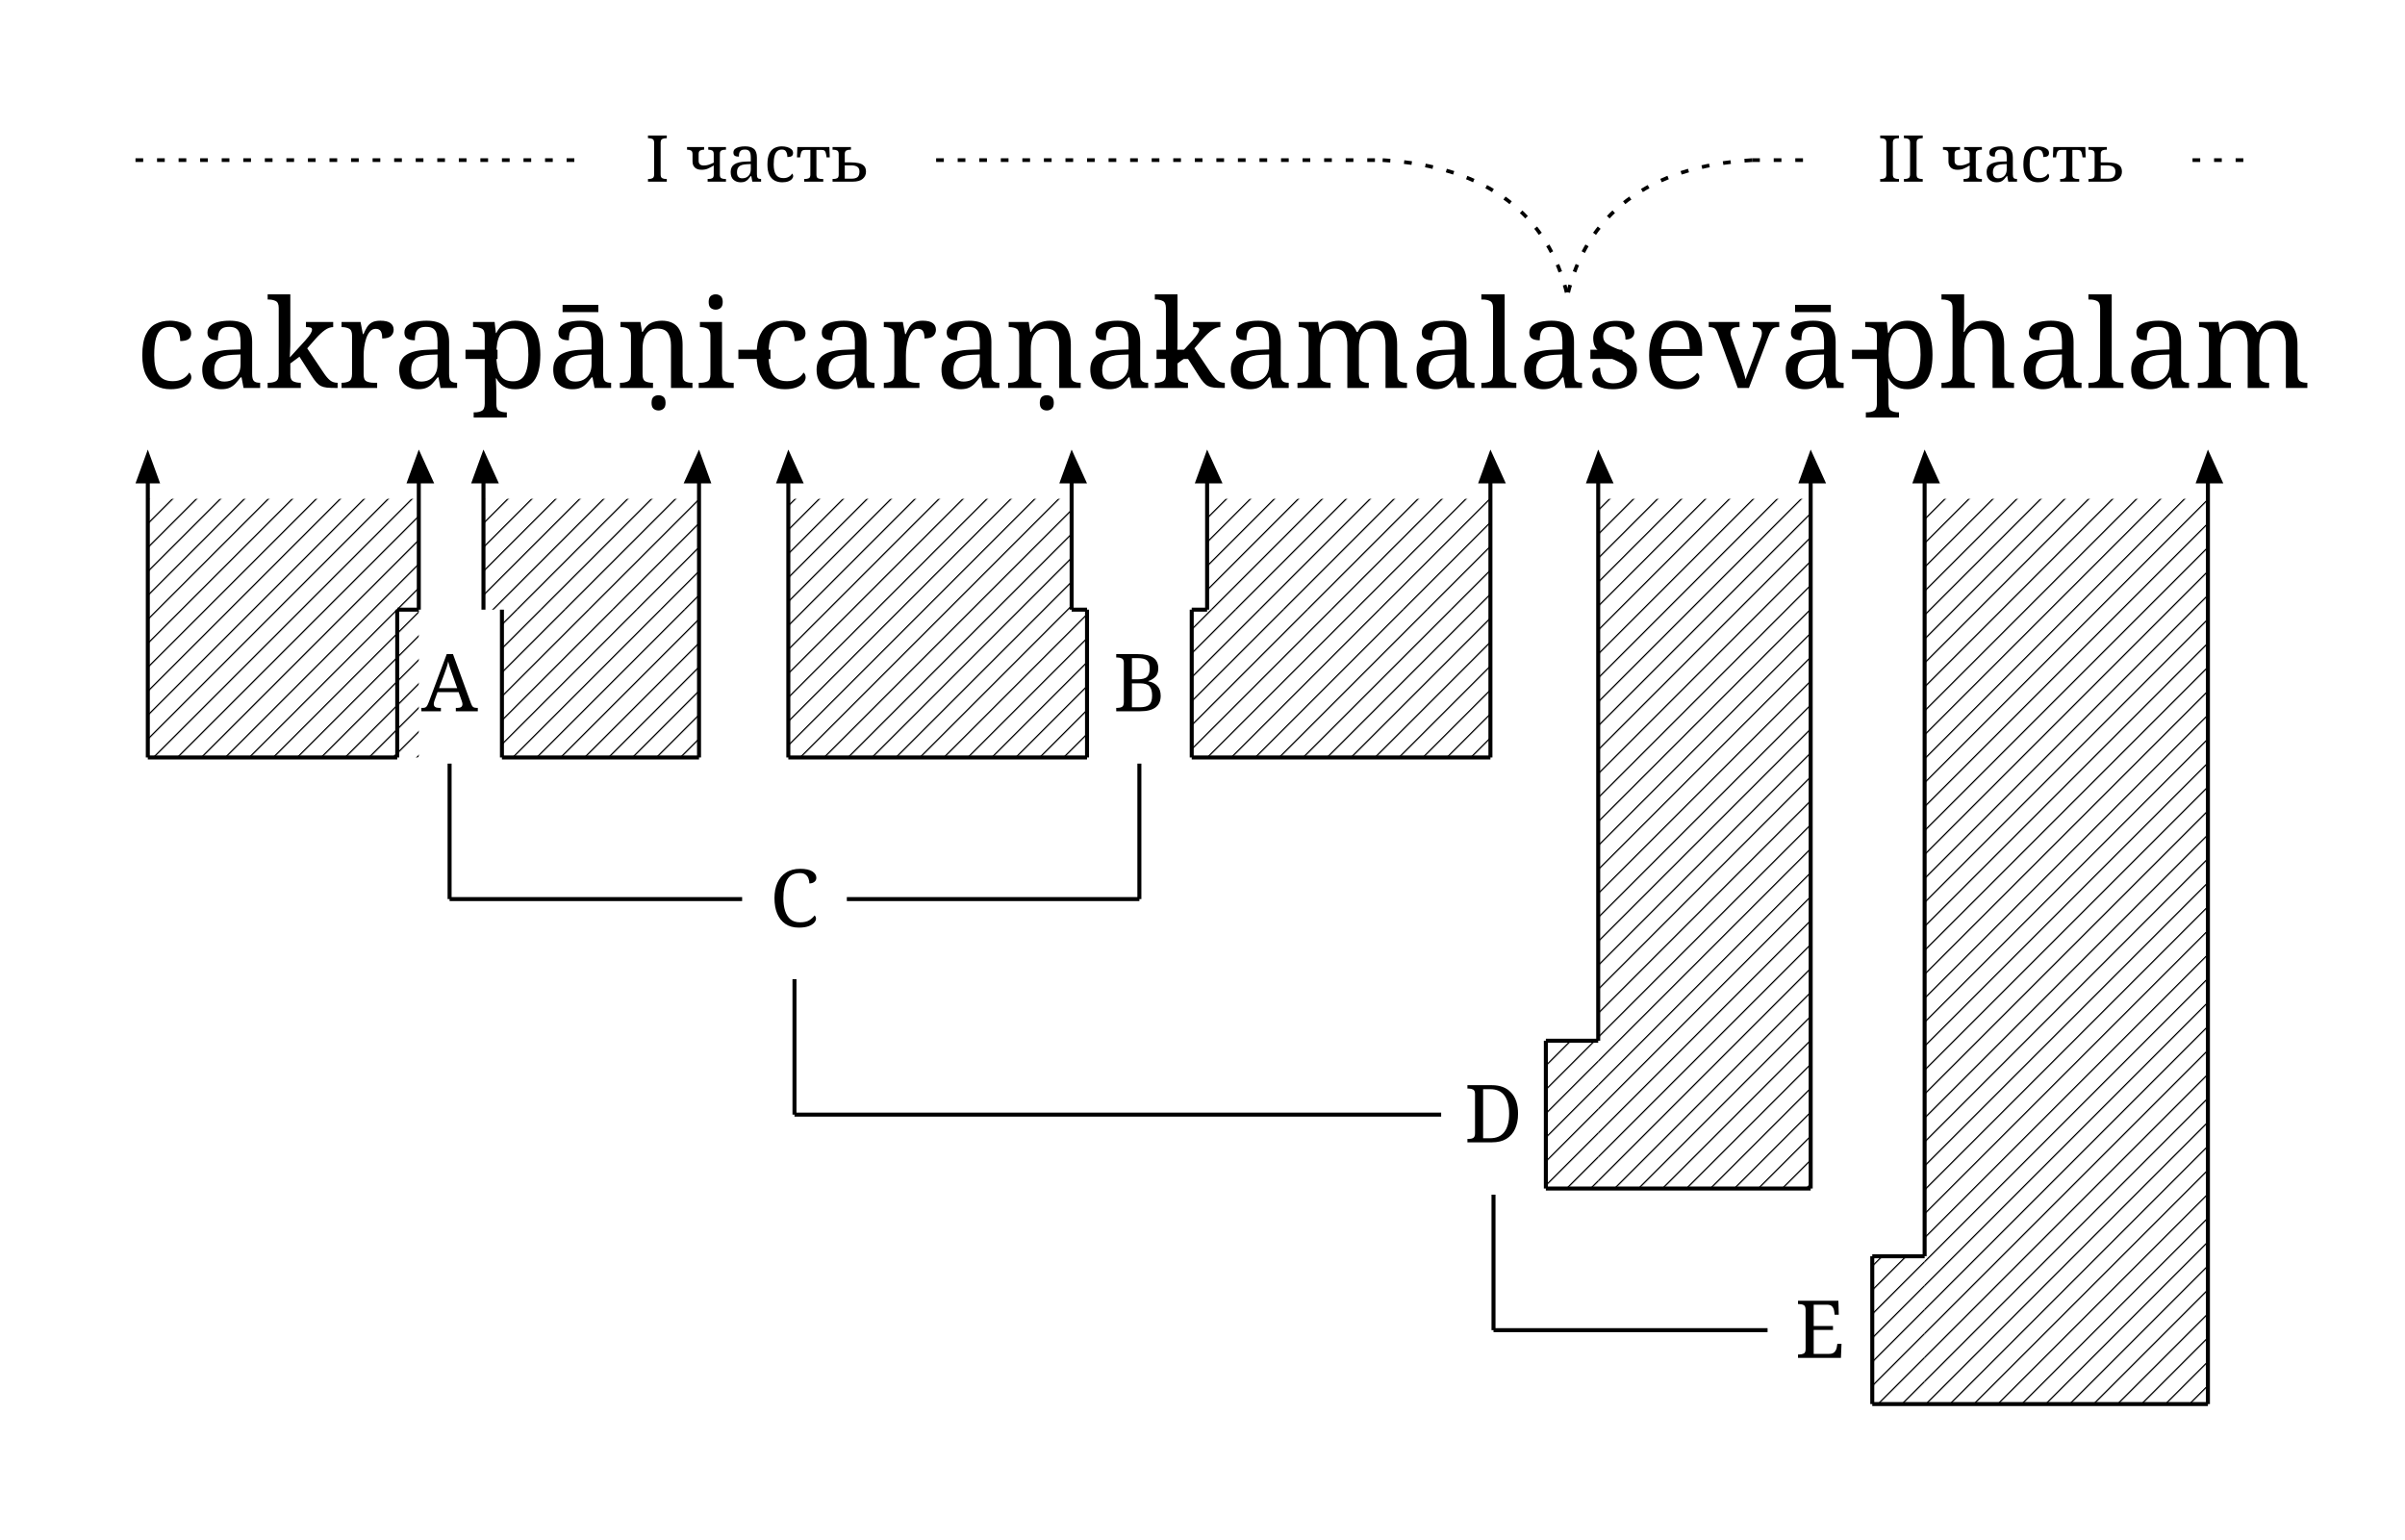
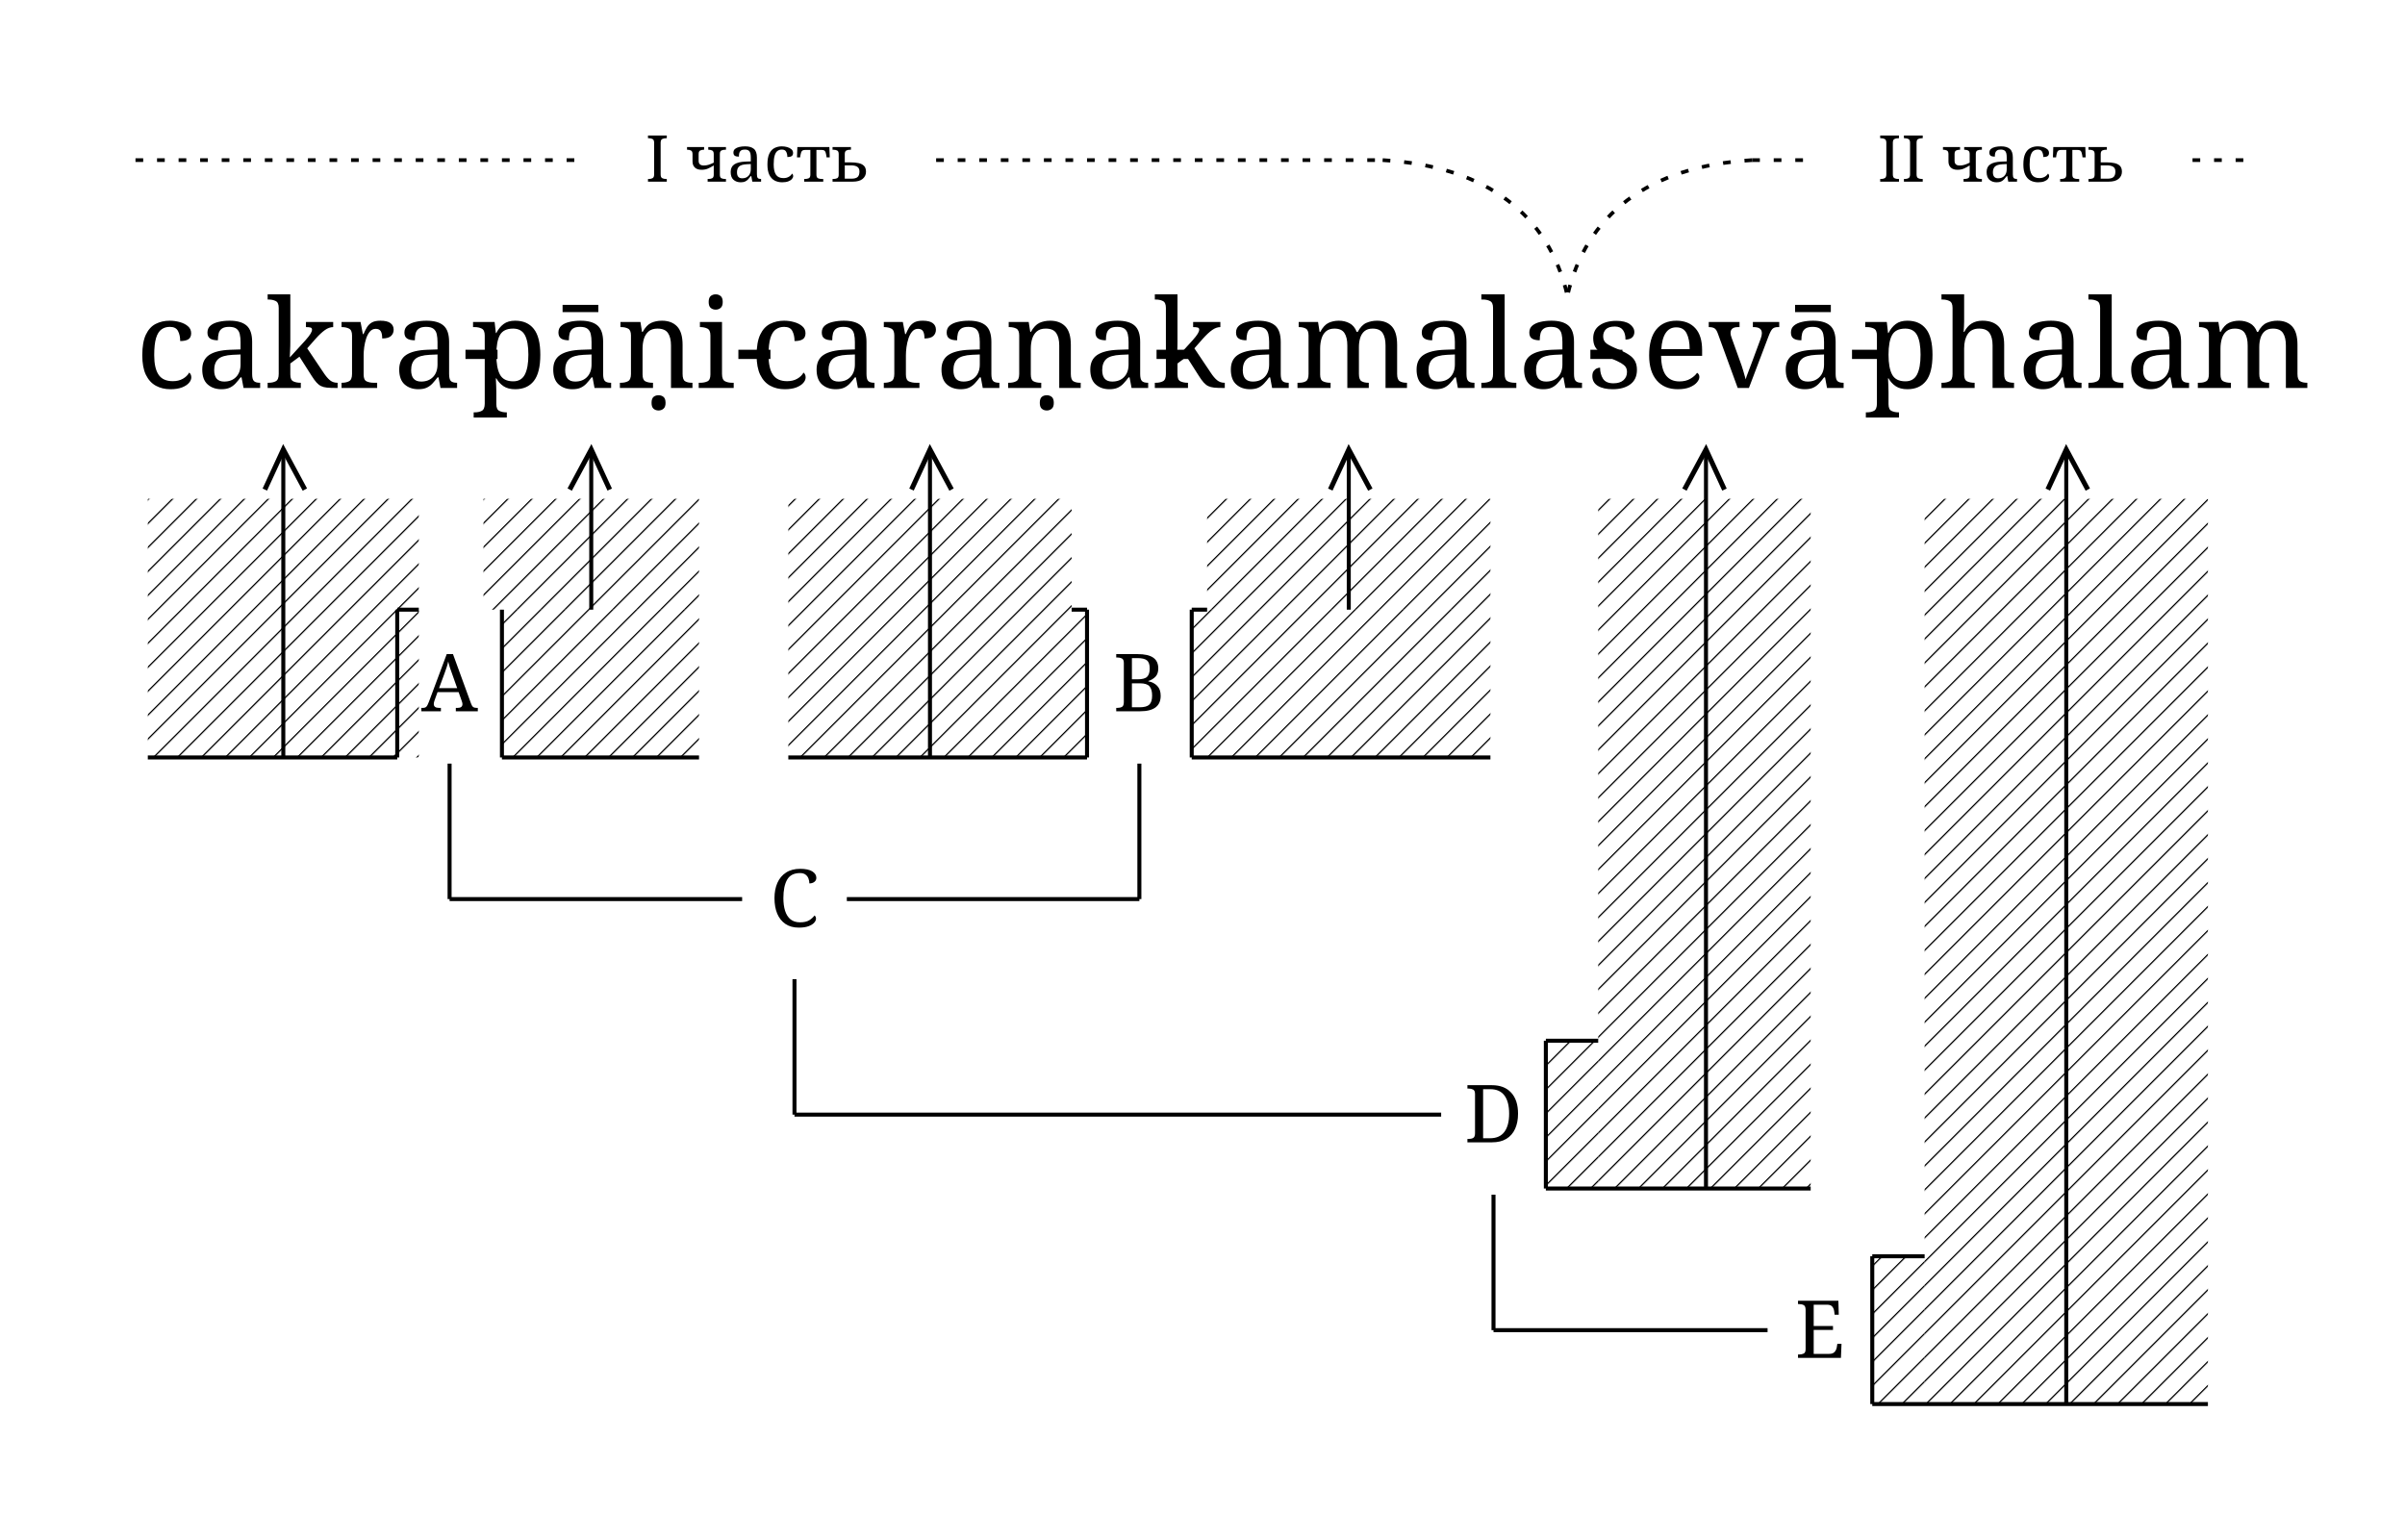
<svg xmlns="http://www.w3.org/2000/svg" viewBox="0 0 781 500" role="img" font-family="'Klammer Serif', 'Charis SIL', Charis, 'Gentium Plus', Georgia, serif">
  <defs>
    <pattern id="hatch" width="5.5" height="5.5" patternUnits="userSpaceOnUse" patternTransform="rotate(45)">
      <line x1="0" y1="0" x2="0" y2="5.5" stroke="currentColor" stroke-width="0.8" />
    </pattern>
  </defs>
  <line x1="44" y1="52" x2="188" y2="52" stroke="currentColor" stroke-width="1.2" stroke-dasharray="2.5 4.5" />
  <line x1="304" y1="52" x2="449" y2="52" stroke="currentColor" stroke-width="1.2" stroke-dasharray="2.5 4.5" />
  <line x1="569" y1="52" x2="588" y2="52" stroke="currentColor" stroke-width="1.2" stroke-dasharray="2.5 4.5" />
  <line x1="712" y1="52" x2="731" y2="52" stroke="currentColor" stroke-width="1.2" stroke-dasharray="2.5 4.5" />
  <path d="M449 52 C 483 54 503 70 509 96" fill="none" stroke="currentColor" stroke-width="1.2" stroke-dasharray="2.5 4.5" />
  <path d="M569 52 C 535 54 515 70 509 96" fill="none" stroke="currentColor" stroke-width="1.2" stroke-dasharray="2.5 4.5" />
  <text x="246" y="59" font-size="21" text-anchor="middle" fill="currentColor">I часть</text>
  <text x="650" y="59" font-size="21" text-anchor="middle" fill="currentColor">II часть</text>
  <text y="126" font-size="40" fill="currentColor">
    <tspan x="44.0">cakra-</tspan>
    <tspan x="153.1">pāṇi-</tspan>
    <tspan x="243.5">caraṇa-</tspan>
    <tspan x="374.3">kamala-</tspan>
    <tspan x="515.3">sevā-</tspan>
    <tspan x="605.2">phalam</tspan>
  </text>
  <rect x="48" y="162" width="88" height="84" fill="url(#hatch)" />
-   <path d="M48 146 L44 157 L52 157 Z" fill="currentColor" />
-   <path d="M136 146 L132 157 L141 157 Z" fill="currentColor" />
-   <line x1="48" y1="155" x2="48" y2="246" stroke="currentColor" stroke-width="1.3" />
-   <line x1="136" y1="155" x2="136" y2="198" stroke="currentColor" stroke-width="1.3" />
-   <line x1="136" y1="198" x2="129" y2="198" stroke="currentColor" stroke-width="1.3" />
+   <path d="M86 159 L92 146 L99 159" fill="none" stroke="currentColor" stroke-width="1.6" />
+   <line x1="92" y1="146" x2="92" y2="246" stroke="currentColor" stroke-width="1.3" />
  <line x1="48" y1="246" x2="129" y2="246" stroke="currentColor" stroke-width="1.3" />
-   <line x1="129" y1="198" x2="129" y2="246" stroke="currentColor" stroke-width="1.3" />
  <rect x="157" y="162" width="70" height="36" fill="url(#hatch)" />
  <rect x="163" y="198" width="64" height="48" fill="url(#hatch)" />
-   <path d="M157 146 L153 157 L162 157 Z" fill="currentColor" />
-   <path d="M227 146 L222 157 L231 157 Z" fill="currentColor" />
-   <line x1="157" y1="155" x2="157" y2="198" stroke="currentColor" stroke-width="1.3" />
-   <line x1="227" y1="155" x2="227" y2="246" stroke="currentColor" stroke-width="1.3" />
+   <path d="M185 159 L192 146 L198 159" fill="none" stroke="currentColor" stroke-width="1.6" />
+   <line x1="192" y1="146" x2="192" y2="198" stroke="currentColor" stroke-width="1.3" />
+   <line x1="136" y1="198" x2="129" y2="198" stroke="currentColor" stroke-width="1.3" />
+   <line x1="129" y1="198" x2="129" y2="246" stroke="currentColor" stroke-width="1.3" />
  <line x1="163" y1="198" x2="163" y2="246" stroke="currentColor" stroke-width="1.3" />
  <line x1="163" y1="246" x2="227" y2="246" stroke="currentColor" stroke-width="1.3" />
  <text x="146" y="231" font-size="26" text-anchor="middle" fill="currentColor">A</text>
  <rect x="256" y="162" width="92" height="84" fill="url(#hatch)" />
  <rect x="348" y="198" width="5" height="48" fill="url(#hatch)" />
-   <path d="M256 146 L252 157 L261 157 Z" fill="currentColor" />
-   <path d="M348 146 L344 157 L353 157 Z" fill="currentColor" />
-   <line x1="256" y1="155" x2="256" y2="246" stroke="currentColor" stroke-width="1.3" />
-   <line x1="348" y1="155" x2="348" y2="198" stroke="currentColor" stroke-width="1.3" />
-   <line x1="348" y1="198" x2="353" y2="198" stroke="currentColor" stroke-width="1.3" />
+   <path d="M296 159 L302 146 L309 159" fill="none" stroke="currentColor" stroke-width="1.6" />
+   <line x1="302" y1="146" x2="302" y2="246" stroke="currentColor" stroke-width="1.3" />
  <line x1="256" y1="246" x2="353" y2="246" stroke="currentColor" stroke-width="1.3" />
-   <line x1="353" y1="198" x2="353" y2="246" stroke="currentColor" stroke-width="1.3" />
  <rect x="392" y="162" width="92" height="36" fill="url(#hatch)" />
  <rect x="387" y="198" width="97" height="48" fill="url(#hatch)" />
-   <path d="M392 146 L388 157 L397 157 Z" fill="currentColor" />
-   <path d="M484 146 L480 157 L489 157 Z" fill="currentColor" />
-   <line x1="392" y1="155" x2="392" y2="198" stroke="currentColor" stroke-width="1.3" />
-   <line x1="484" y1="155" x2="484" y2="246" stroke="currentColor" stroke-width="1.3" />
+   <path d="M432 159 L438 146 L445 159" fill="none" stroke="currentColor" stroke-width="1.6" />
+   <line x1="438" y1="146" x2="438" y2="198" stroke="currentColor" stroke-width="1.3" />
+   <line x1="348" y1="198" x2="353" y2="198" stroke="currentColor" stroke-width="1.3" />
+   <line x1="353" y1="198" x2="353" y2="246" stroke="currentColor" stroke-width="1.3" />
  <line x1="387" y1="198" x2="392" y2="198" stroke="currentColor" stroke-width="1.3" />
  <line x1="387" y1="198" x2="387" y2="246" stroke="currentColor" stroke-width="1.3" />
  <line x1="387" y1="246" x2="484" y2="246" stroke="currentColor" stroke-width="1.3" />
  <text x="370" y="231" font-size="26" text-anchor="middle" fill="currentColor">B</text>
  <line x1="241" y1="292" x2="146" y2="292" stroke="currentColor" stroke-width="1.3" />
  <line x1="146" y1="292" x2="146" y2="248" stroke="currentColor" stroke-width="1.3" />
  <line x1="275" y1="292" x2="370" y2="292" stroke="currentColor" stroke-width="1.3" />
  <line x1="370" y1="292" x2="370" y2="248" stroke="currentColor" stroke-width="1.3" />
  <text x="258" y="301" font-size="26" text-anchor="middle" fill="currentColor">C</text>
  <rect x="519" y="162" width="69" height="224" fill="url(#hatch)" />
  <rect x="502" y="338" width="17" height="48" fill="url(#hatch)" />
-   <path d="M519 146 L515 157 L524 157 Z" fill="currentColor" />
-   <path d="M588 146 L584 157 L593 157 Z" fill="currentColor" />
-   <line x1="588" y1="155" x2="588" y2="386" stroke="currentColor" stroke-width="1.3" />
-   <line x1="519" y1="155" x2="519" y2="338" stroke="currentColor" stroke-width="1.3" />
+   <path d="M547 159 L554 146 L560 159" fill="none" stroke="currentColor" stroke-width="1.6" />
+   <line x1="554" y1="146" x2="554" y2="386" stroke="currentColor" stroke-width="1.3" />
  <line x1="502" y1="338" x2="519" y2="338" stroke="currentColor" stroke-width="1.3" />
  <line x1="502" y1="386" x2="588" y2="386" stroke="currentColor" stroke-width="1.3" />
  <line x1="502" y1="338" x2="502" y2="386" stroke="currentColor" stroke-width="1.3" />
  <line x1="468" y1="362" x2="258" y2="362" stroke="currentColor" stroke-width="1.3" />
  <line x1="258" y1="362" x2="258" y2="318" stroke="currentColor" stroke-width="1.3" />
  <text x="485" y="371" font-size="26" text-anchor="middle" fill="currentColor">D</text>
  <rect x="625" y="162" width="92" height="294" fill="url(#hatch)" />
  <rect x="608" y="408" width="17" height="48" fill="url(#hatch)" />
-   <path d="M625 146 L621 157 L630 157 Z" fill="currentColor" />
-   <path d="M717 146 L713 157 L722 157 Z" fill="currentColor" />
-   <line x1="717" y1="155" x2="717" y2="456" stroke="currentColor" stroke-width="1.3" />
-   <line x1="625" y1="155" x2="625" y2="408" stroke="currentColor" stroke-width="1.3" />
+   <path d="M665 159 L671 146 L678 159" fill="none" stroke="currentColor" stroke-width="1.6" />
+   <line x1="671" y1="146" x2="671" y2="456" stroke="currentColor" stroke-width="1.3" />
  <line x1="608" y1="408" x2="625" y2="408" stroke="currentColor" stroke-width="1.3" />
  <line x1="608" y1="456" x2="717" y2="456" stroke="currentColor" stroke-width="1.3" />
  <line x1="608" y1="408" x2="608" y2="456" stroke="currentColor" stroke-width="1.3" />
  <line x1="574" y1="432" x2="485" y2="432" stroke="currentColor" stroke-width="1.3" />
  <line x1="485" y1="432" x2="485" y2="388" stroke="currentColor" stroke-width="1.3" />
  <text x="591" y="441" font-size="26" text-anchor="middle" fill="currentColor">E</text>
</svg>
